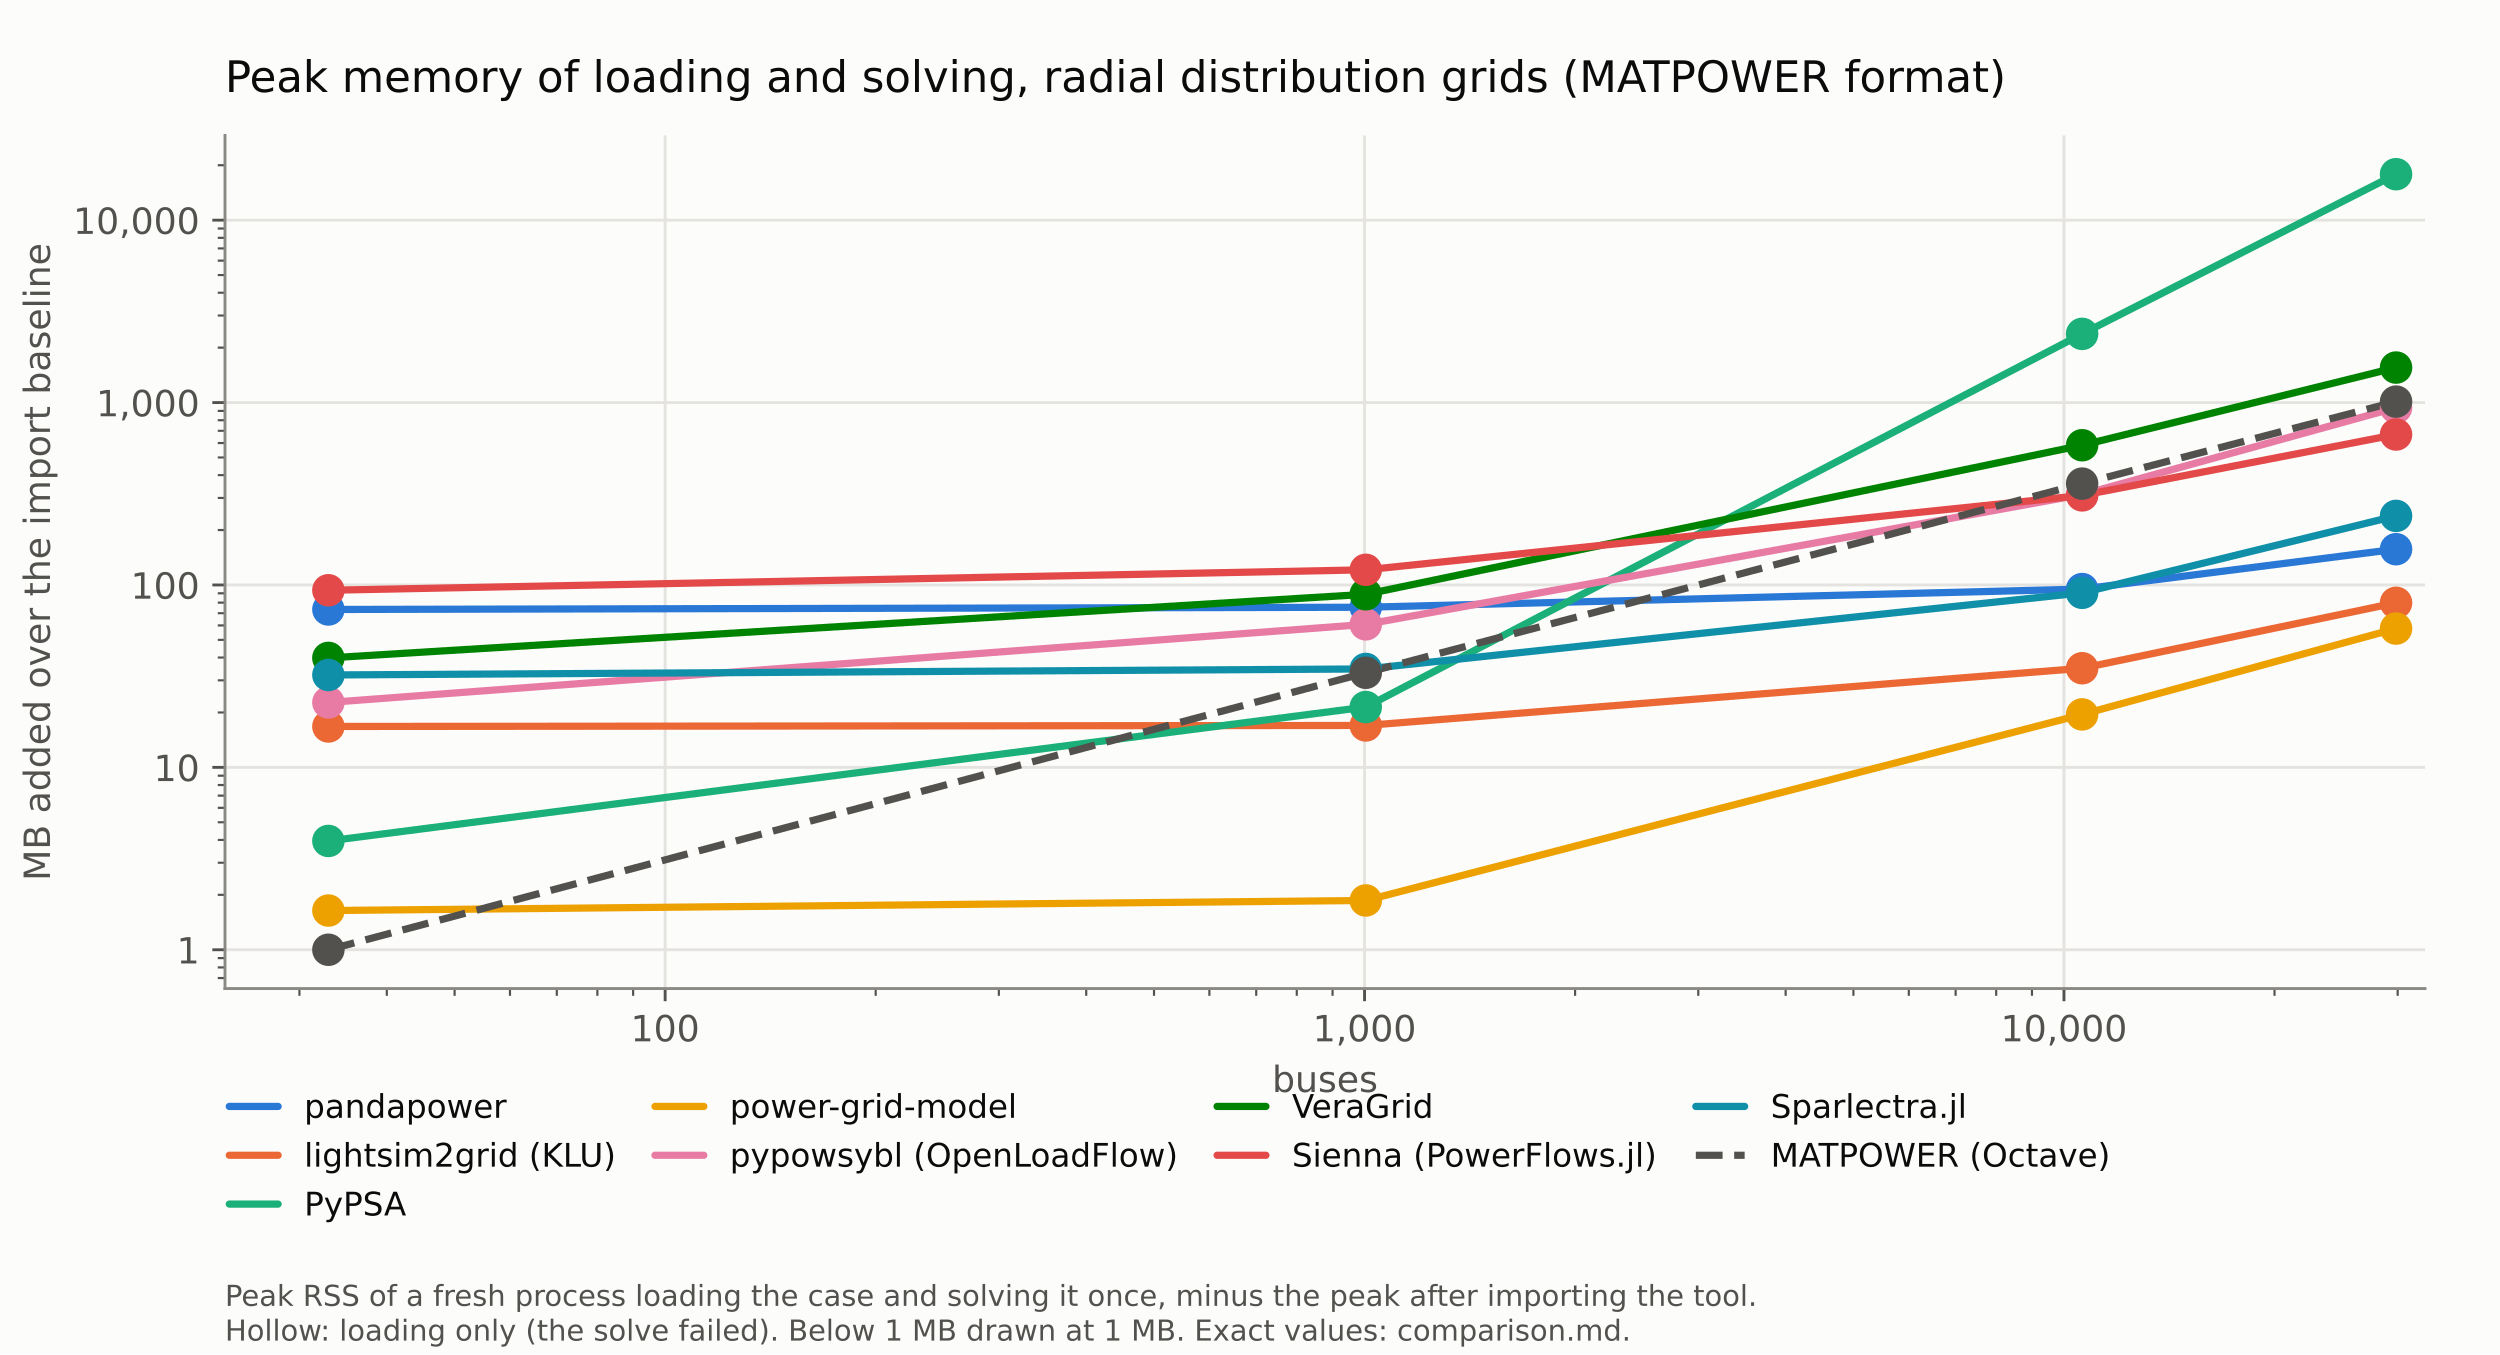
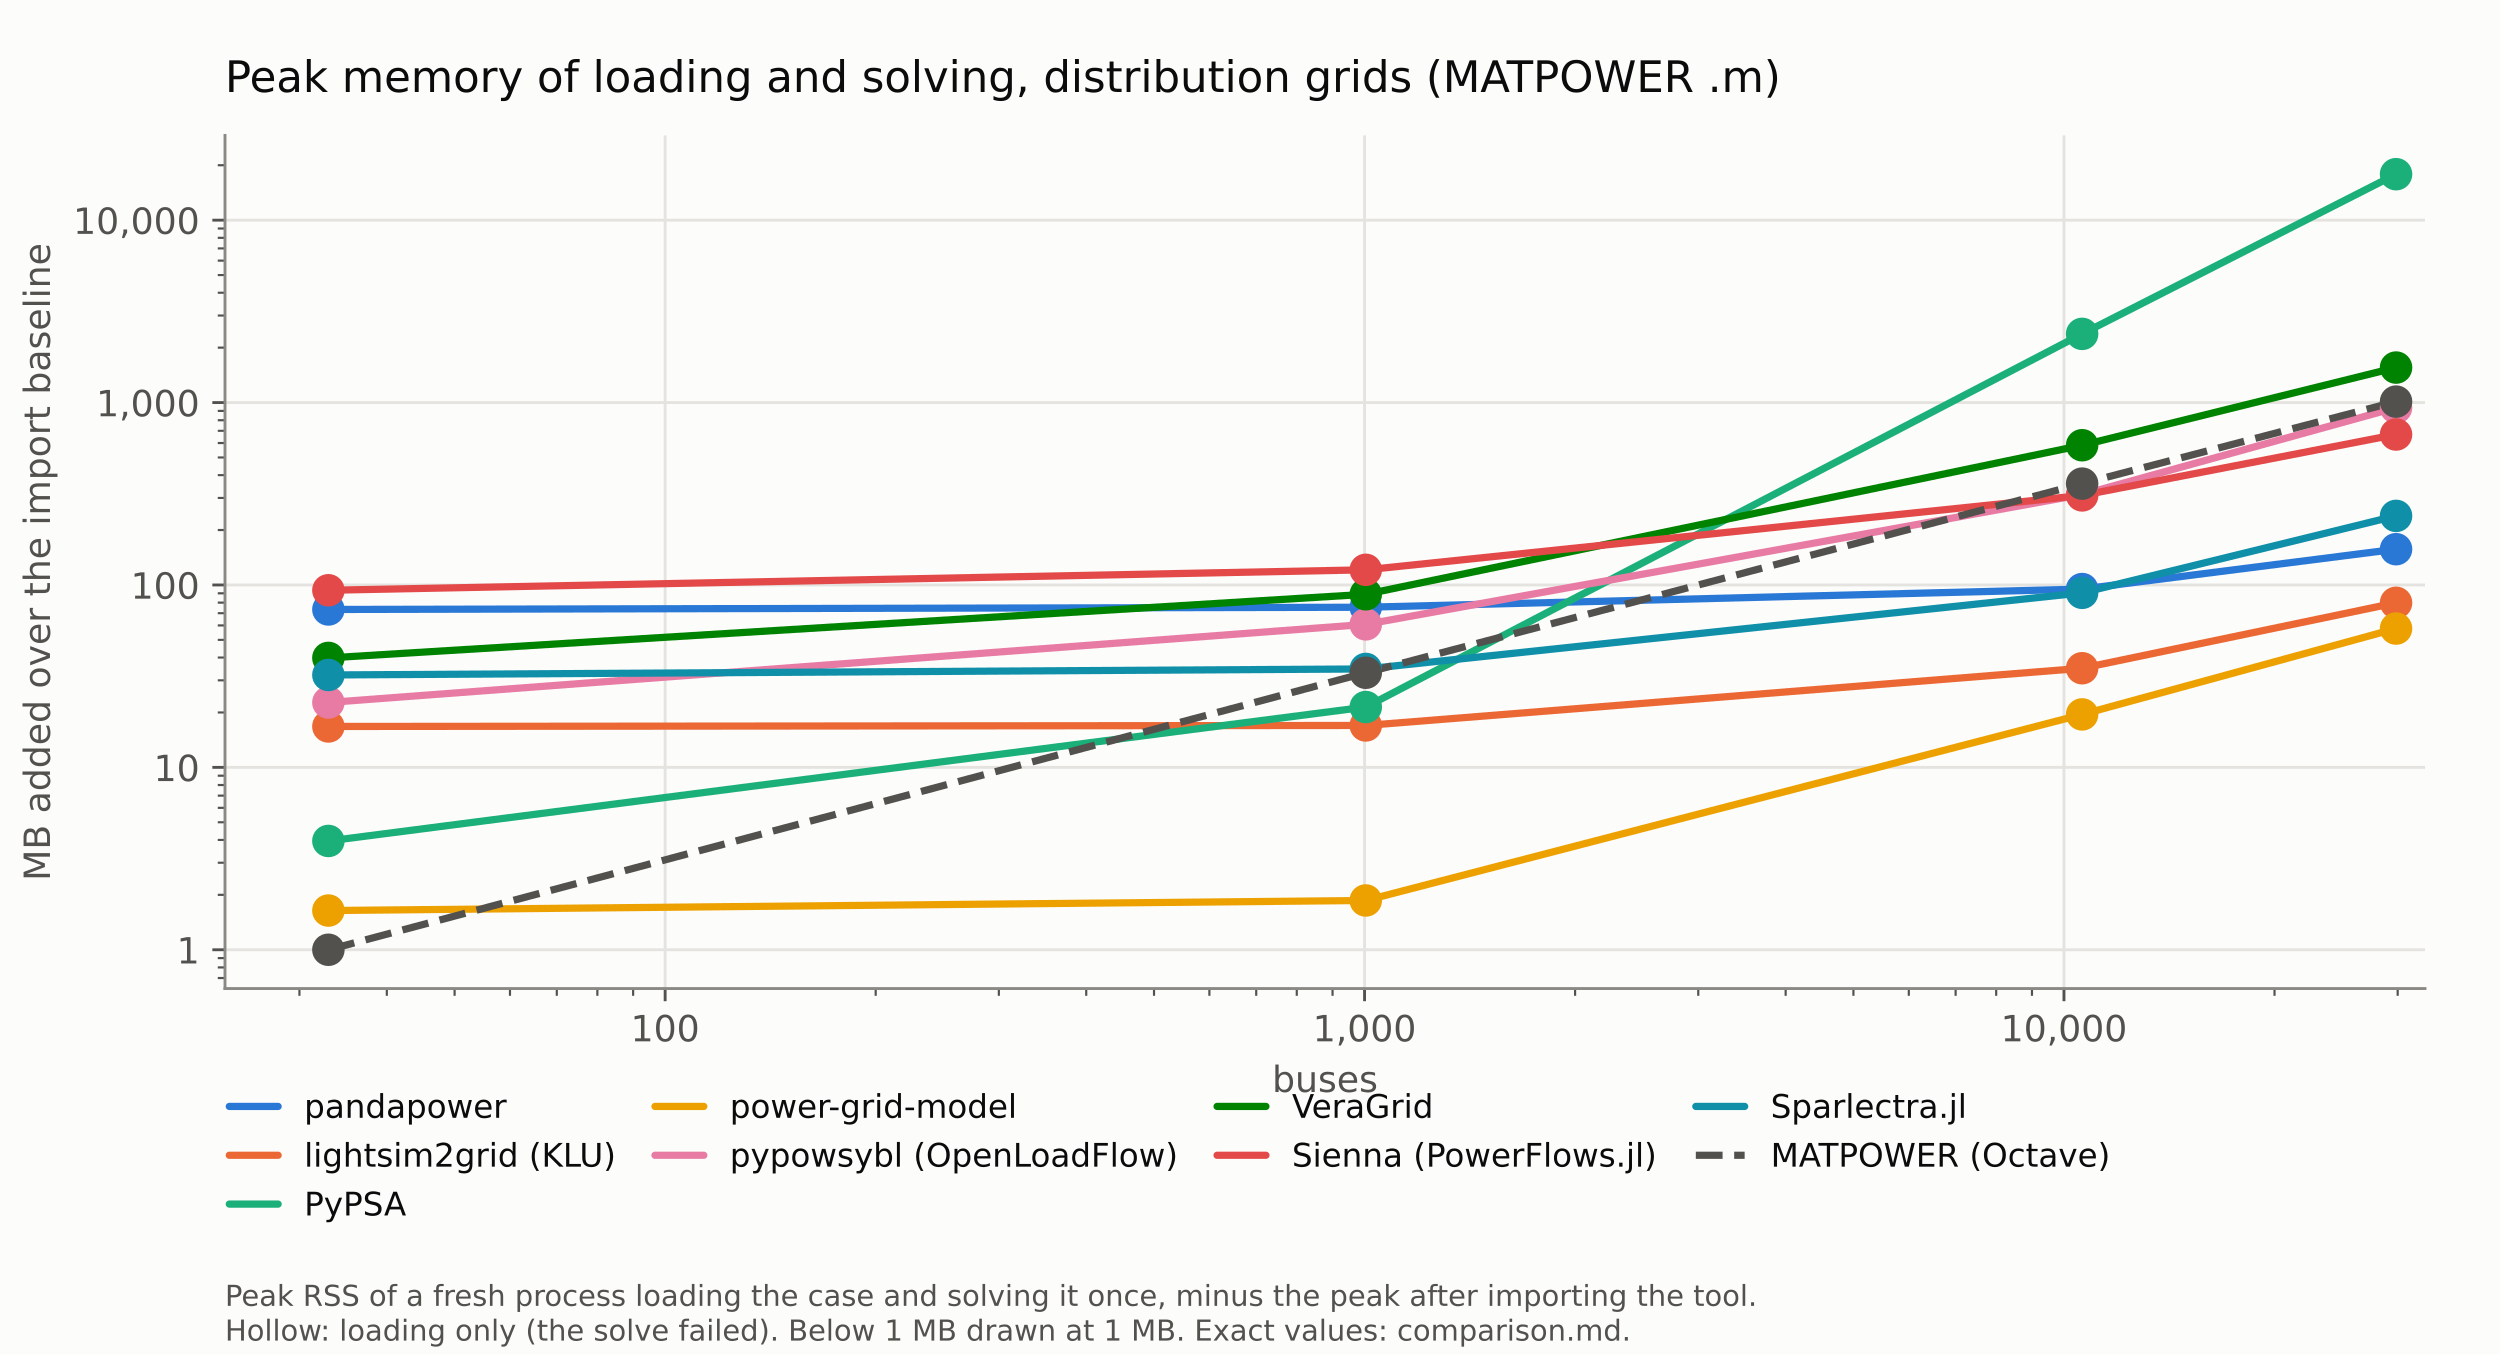
<svg xmlns="http://www.w3.org/2000/svg" xmlns:xlink="http://www.w3.org/1999/xlink" width="691.2pt" height="374.4pt" viewBox="0 0 691.2 374.4" version="1.1">
  <defs>
    <style type="text/css">*{stroke-linejoin: round; stroke-linecap: butt}</style>
  </defs>
  <g id="figure_1">
    <g id="patch_1">
      <path d="M 0 374.4  L 691.2 374.4  L 691.2 0  L 0 0  z " style="fill: #fcfcfb" />
    </g>
    <g id="axes_1">
      <g id="patch_2">
        <path d="M 62.208 273.312  L 670.464 273.312  L 670.464 37.44  L 62.208 37.44  z " style="fill: #fcfcfb" />
      </g>
      <g id="matplotlib.axis_1">
        <g id="xtick_1">
          <g id="line2d_1">
            <path d="M 183.898 273.312  L 183.898 37.44  " clip-path="url(#pc0a371b898)" style="fill: none; stroke: #e4e3df; stroke-width: 0.8; stroke-linecap: square" />
          </g>
          <g id="line2d_2">
            <defs>
              <path id="m20d59cd3c9" d="M 0 0  L 0 3.5  " style="stroke: #52514e; stroke-width: 0.8" />
            </defs>
            <g>
              <use xlink:href="#m20d59cd3c9" x="183.898" y="273.312" style="fill: #52514e; stroke: #52514e; stroke-width: 0.8" />
            </g>
          </g>
          <g id="text_1">
            <text style="font-size: 10px; font-family: 'DejaVu Sans', 'Bitstream Vera Sans', 'Computer Modern Sans Serif', 'Lucida Grande', 'Verdana', 'Geneva', 'Lucid', 'Arial', 'Helvetica', 'Avant Garde', sans-serif; text-anchor: middle; fill: #52514e" x="183.898" y="287.91" transform="rotate(-0 183.8982 287.9097)">100</text>
          </g>
        </g>
        <g id="xtick_2">
          <g id="line2d_3">
            <path d="M 377.272 273.312  L 377.272 37.44  " clip-path="url(#pc0a371b898)" style="fill: none; stroke: #e4e3df; stroke-width: 0.8; stroke-linecap: square" />
          </g>
          <g id="line2d_4">
            <g>
              <use xlink:href="#m20d59cd3c9" x="377.272" y="273.312" style="fill: #52514e; stroke: #52514e; stroke-width: 0.8" />
            </g>
          </g>
          <g id="text_2">
            <text style="font-size: 10px; font-family: 'DejaVu Sans', 'Bitstream Vera Sans', 'Computer Modern Sans Serif', 'Lucida Grande', 'Verdana', 'Geneva', 'Lucid', 'Arial', 'Helvetica', 'Avant Garde', sans-serif; text-anchor: middle; fill: #52514e" x="377.272" y="287.91" transform="rotate(-0 377.2721 287.9097)">1,000</text>
          </g>
        </g>
        <g id="xtick_3">
          <g id="line2d_5">
            <path d="M 570.646 273.312  L 570.646 37.44  " clip-path="url(#pc0a371b898)" style="fill: none; stroke: #e4e3df; stroke-width: 0.8; stroke-linecap: square" />
          </g>
          <g id="line2d_6">
            <g>
              <use xlink:href="#m20d59cd3c9" x="570.646" y="273.312" style="fill: #52514e; stroke: #52514e; stroke-width: 0.8" />
            </g>
          </g>
          <g id="text_3">
            <text style="font-size: 10px; font-family: 'DejaVu Sans', 'Bitstream Vera Sans', 'Computer Modern Sans Serif', 'Lucida Grande', 'Verdana', 'Geneva', 'Lucid', 'Arial', 'Helvetica', 'Avant Garde', sans-serif; text-anchor: middle; fill: #52514e" x="570.646" y="287.91" transform="rotate(-0 570.646 287.9097)">10,000</text>
          </g>
        </g>
        <g id="xtick_4">
          <g id="line2d_7">
            <defs>
              <path id="m6f22a44a9e" d="M 0 0  L 0 2  " style="stroke: #52514e; stroke-width: 0.6" />
            </defs>
            <g>
              <use xlink:href="#m6f22a44a9e" x="82.787" y="273.312" style="fill: #52514e; stroke: #52514e; stroke-width: 0.6" />
            </g>
          </g>
        </g>
        <g id="xtick_5">
          <g id="line2d_8">
            <g>
              <use xlink:href="#m6f22a44a9e" x="106.947" y="273.312" style="fill: #52514e; stroke: #52514e; stroke-width: 0.6" />
            </g>
          </g>
        </g>
        <g id="xtick_6">
          <g id="line2d_9">
            <g>
              <use xlink:href="#m6f22a44a9e" x="125.687" y="273.312" style="fill: #52514e; stroke: #52514e; stroke-width: 0.6" />
            </g>
          </g>
        </g>
        <g id="xtick_7">
          <g id="line2d_10">
            <g>
              <use xlink:href="#m6f22a44a9e" x="140.998" y="273.312" style="fill: #52514e; stroke: #52514e; stroke-width: 0.6" />
            </g>
          </g>
        </g>
        <g id="xtick_8">
          <g id="line2d_11">
            <g>
              <use xlink:href="#m6f22a44a9e" x="153.944" y="273.312" style="fill: #52514e; stroke: #52514e; stroke-width: 0.6" />
            </g>
          </g>
        </g>
        <g id="xtick_9">
          <g id="line2d_12">
            <g>
              <use xlink:href="#m6f22a44a9e" x="165.158" y="273.312" style="fill: #52514e; stroke: #52514e; stroke-width: 0.6" />
            </g>
          </g>
        </g>
        <g id="xtick_10">
          <g id="line2d_13">
            <g>
              <use xlink:href="#m6f22a44a9e" x="175.05" y="273.312" style="fill: #52514e; stroke: #52514e; stroke-width: 0.6" />
            </g>
          </g>
        </g>
        <g id="xtick_11">
          <g id="line2d_14">
            <g>
              <use xlink:href="#m6f22a44a9e" x="242.11" y="273.312" style="fill: #52514e; stroke: #52514e; stroke-width: 0.6" />
            </g>
          </g>
        </g>
        <g id="xtick_12">
          <g id="line2d_15">
            <g>
              <use xlink:href="#m6f22a44a9e" x="276.161" y="273.312" style="fill: #52514e; stroke: #52514e; stroke-width: 0.6" />
            </g>
          </g>
        </g>
        <g id="xtick_13">
          <g id="line2d_16">
            <g>
              <use xlink:href="#m6f22a44a9e" x="300.321" y="273.312" style="fill: #52514e; stroke: #52514e; stroke-width: 0.6" />
            </g>
          </g>
        </g>
        <g id="xtick_14">
          <g id="line2d_17">
            <g>
              <use xlink:href="#m6f22a44a9e" x="319.061" y="273.312" style="fill: #52514e; stroke: #52514e; stroke-width: 0.6" />
            </g>
          </g>
        </g>
        <g id="xtick_15">
          <g id="line2d_18">
            <g>
              <use xlink:href="#m6f22a44a9e" x="334.372" y="273.312" style="fill: #52514e; stroke: #52514e; stroke-width: 0.6" />
            </g>
          </g>
        </g>
        <g id="xtick_16">
          <g id="line2d_19">
            <g>
              <use xlink:href="#m6f22a44a9e" x="347.318" y="273.312" style="fill: #52514e; stroke: #52514e; stroke-width: 0.6" />
            </g>
          </g>
        </g>
        <g id="xtick_17">
          <g id="line2d_20">
            <g>
              <use xlink:href="#m6f22a44a9e" x="358.532" y="273.312" style="fill: #52514e; stroke: #52514e; stroke-width: 0.6" />
            </g>
          </g>
        </g>
        <g id="xtick_18">
          <g id="line2d_21">
            <g>
              <use xlink:href="#m6f22a44a9e" x="368.424" y="273.312" style="fill: #52514e; stroke: #52514e; stroke-width: 0.6" />
            </g>
          </g>
        </g>
        <g id="xtick_19">
          <g id="line2d_22">
            <g>
              <use xlink:href="#m6f22a44a9e" x="435.483" y="273.312" style="fill: #52514e; stroke: #52514e; stroke-width: 0.6" />
            </g>
          </g>
        </g>
        <g id="xtick_20">
          <g id="line2d_23">
            <g>
              <use xlink:href="#m6f22a44a9e" x="469.535" y="273.312" style="fill: #52514e; stroke: #52514e; stroke-width: 0.6" />
            </g>
          </g>
        </g>
        <g id="xtick_21">
          <g id="line2d_24">
            <g>
              <use xlink:href="#m6f22a44a9e" x="493.695" y="273.312" style="fill: #52514e; stroke: #52514e; stroke-width: 0.6" />
            </g>
          </g>
        </g>
        <g id="xtick_22">
          <g id="line2d_25">
            <g>
              <use xlink:href="#m6f22a44a9e" x="512.435" y="273.312" style="fill: #52514e; stroke: #52514e; stroke-width: 0.6" />
            </g>
          </g>
        </g>
        <g id="xtick_23">
          <g id="line2d_26">
            <g>
              <use xlink:href="#m6f22a44a9e" x="527.746" y="273.312" style="fill: #52514e; stroke: #52514e; stroke-width: 0.6" />
            </g>
          </g>
        </g>
        <g id="xtick_24">
          <g id="line2d_27">
            <g>
              <use xlink:href="#m6f22a44a9e" x="540.692" y="273.312" style="fill: #52514e; stroke: #52514e; stroke-width: 0.6" />
            </g>
          </g>
        </g>
        <g id="xtick_25">
          <g id="line2d_28">
            <g>
              <use xlink:href="#m6f22a44a9e" x="551.906" y="273.312" style="fill: #52514e; stroke: #52514e; stroke-width: 0.6" />
            </g>
          </g>
        </g>
        <g id="xtick_26">
          <g id="line2d_29">
            <g>
              <use xlink:href="#m6f22a44a9e" x="561.798" y="273.312" style="fill: #52514e; stroke: #52514e; stroke-width: 0.6" />
            </g>
          </g>
        </g>
        <g id="xtick_27">
          <g id="line2d_30">
            <g>
              <use xlink:href="#m6f22a44a9e" x="628.857" y="273.312" style="fill: #52514e; stroke: #52514e; stroke-width: 0.6" />
            </g>
          </g>
        </g>
        <g id="xtick_28">
          <g id="line2d_31">
            <g>
              <use xlink:href="#m6f22a44a9e" x="662.909" y="273.312" style="fill: #52514e; stroke: #52514e; stroke-width: 0.6" />
            </g>
          </g>
        </g>
        <g id="text_4">
          <text style="font-size: 10px; font-family: 'DejaVu Sans', 'Bitstream Vera Sans', 'Computer Modern Sans Serif', 'Lucida Grande', 'Verdana', 'Geneva', 'Lucid', 'Arial', 'Helvetica', 'Avant Garde', sans-serif; text-anchor: middle; fill: #52514e" x="366.336" y="301.91" transform="rotate(-0 366.336 301.9104)">buses</text>
        </g>
      </g>
      <g id="matplotlib.axis_2">
        <g id="ytick_1">
          <g id="line2d_32">
            <path d="M 62.208 262.591  L 670.464 262.591  " clip-path="url(#pc0a371b898)" style="fill: none; stroke: #e4e3df; stroke-width: 0.8; stroke-linecap: square" />
          </g>
          <g id="line2d_33">
            <defs>
              <path id="mfc723c383e" d="M 0 0  L -3.5 0  " style="stroke: #52514e; stroke-width: 0.8" />
            </defs>
            <g>
              <use xlink:href="#mfc723c383e" x="62.208" y="262.591" style="fill: #52514e; stroke: #52514e; stroke-width: 0.8" />
            </g>
          </g>
          <g id="text_5">
            <text style="font-size: 10px; font-family: 'DejaVu Sans', 'Bitstream Vera Sans', 'Computer Modern Sans Serif', 'Lucida Grande', 'Verdana', 'Geneva', 'Lucid', 'Arial', 'Helvetica', 'Avant Garde', sans-serif; text-anchor: end; fill: #52514e" x="55.208" y="266.389" transform="rotate(-0 55.208 266.3894)">1</text>
          </g>
        </g>
        <g id="ytick_2">
          <g id="line2d_34">
            <path d="M 62.208 212.16  L 670.464 212.16  " clip-path="url(#pc0a371b898)" style="fill: none; stroke: #e4e3df; stroke-width: 0.8; stroke-linecap: square" />
          </g>
          <g id="line2d_35">
            <g>
              <use xlink:href="#mfc723c383e" x="62.208" y="212.16" style="fill: #52514e; stroke: #52514e; stroke-width: 0.8" />
            </g>
          </g>
          <g id="text_6">
            <text style="font-size: 10px; font-family: 'DejaVu Sans', 'Bitstream Vera Sans', 'Computer Modern Sans Serif', 'Lucida Grande', 'Verdana', 'Geneva', 'Lucid', 'Arial', 'Helvetica', 'Avant Garde', sans-serif; text-anchor: end; fill: #52514e" x="55.208" y="215.959" transform="rotate(-0 55.208 215.9588)">10</text>
          </g>
        </g>
        <g id="ytick_3">
          <g id="line2d_36">
            <path d="M 62.208 161.729  L 670.464 161.729  " clip-path="url(#pc0a371b898)" style="fill: none; stroke: #e4e3df; stroke-width: 0.8; stroke-linecap: square" />
          </g>
          <g id="line2d_37">
            <g>
              <use xlink:href="#mfc723c383e" x="62.208" y="161.729" style="fill: #52514e; stroke: #52514e; stroke-width: 0.8" />
            </g>
          </g>
          <g id="text_7">
            <text style="font-size: 10px; font-family: 'DejaVu Sans', 'Bitstream Vera Sans', 'Computer Modern Sans Serif', 'Lucida Grande', 'Verdana', 'Geneva', 'Lucid', 'Arial', 'Helvetica', 'Avant Garde', sans-serif; text-anchor: end; fill: #52514e" x="55.208" y="165.528" transform="rotate(-0 55.208 165.5282)">100</text>
          </g>
        </g>
        <g id="ytick_4">
          <g id="line2d_38">
            <path d="M 62.208 111.299  L 670.464 111.299  " clip-path="url(#pc0a371b898)" style="fill: none; stroke: #e4e3df; stroke-width: 0.8; stroke-linecap: square" />
          </g>
          <g id="line2d_39">
            <g>
              <use xlink:href="#mfc723c383e" x="62.208" y="111.299" style="fill: #52514e; stroke: #52514e; stroke-width: 0.8" />
            </g>
          </g>
          <g id="text_8">
            <text style="font-size: 10px; font-family: 'DejaVu Sans', 'Bitstream Vera Sans', 'Computer Modern Sans Serif', 'Lucida Grande', 'Verdana', 'Geneva', 'Lucid', 'Arial', 'Helvetica', 'Avant Garde', sans-serif; text-anchor: end; fill: #52514e" x="55.208" y="115.098" transform="rotate(-0 55.208 115.0977)">1,000</text>
          </g>
        </g>
        <g id="ytick_5">
          <g id="line2d_40">
            <path d="M 62.208 60.868  L 670.464 60.868  " clip-path="url(#pc0a371b898)" style="fill: none; stroke: #e4e3df; stroke-width: 0.8; stroke-linecap: square" />
          </g>
          <g id="line2d_41">
            <g>
              <use xlink:href="#mfc723c383e" x="62.208" y="60.868" style="fill: #52514e; stroke: #52514e; stroke-width: 0.8" />
            </g>
          </g>
          <g id="text_9">
            <text style="font-size: 10px; font-family: 'DejaVu Sans', 'Bitstream Vera Sans', 'Computer Modern Sans Serif', 'Lucida Grande', 'Verdana', 'Geneva', 'Lucid', 'Arial', 'Helvetica', 'Avant Garde', sans-serif; text-anchor: end; fill: #52514e" x="55.208" y="64.667" transform="rotate(-0 55.208 64.66712)">10,000</text>
          </g>
        </g>
        <g id="ytick_6">
          <g id="line2d_42">
            <defs>
              <path id="m65e5005413" d="M 0 0  L -2 0  " style="stroke: #52514e; stroke-width: 0.6" />
            </defs>
            <g>
              <use xlink:href="#m65e5005413" x="62.208" y="270.402" style="fill: #52514e; stroke: #52514e; stroke-width: 0.6" />
            </g>
          </g>
        </g>
        <g id="ytick_7">
          <g id="line2d_43">
            <g>
              <use xlink:href="#m65e5005413" x="62.208" y="267.478" style="fill: #52514e; stroke: #52514e; stroke-width: 0.6" />
            </g>
          </g>
        </g>
        <g id="ytick_8">
          <g id="line2d_44">
            <g>
              <use xlink:href="#m65e5005413" x="62.208" y="264.898" style="fill: #52514e; stroke: #52514e; stroke-width: 0.6" />
            </g>
          </g>
        </g>
        <g id="ytick_9">
          <g id="line2d_45">
            <g>
              <use xlink:href="#m65e5005413" x="62.208" y="247.409" style="fill: #52514e; stroke: #52514e; stroke-width: 0.6" />
            </g>
          </g>
        </g>
        <g id="ytick_10">
          <g id="line2d_46">
            <g>
              <use xlink:href="#m65e5005413" x="62.208" y="238.529" style="fill: #52514e; stroke: #52514e; stroke-width: 0.6" />
            </g>
          </g>
        </g>
        <g id="ytick_11">
          <g id="line2d_47">
            <g>
              <use xlink:href="#m65e5005413" x="62.208" y="232.228" style="fill: #52514e; stroke: #52514e; stroke-width: 0.6" />
            </g>
          </g>
        </g>
        <g id="ytick_12">
          <g id="line2d_48">
            <g>
              <use xlink:href="#m65e5005413" x="62.208" y="227.341" style="fill: #52514e; stroke: #52514e; stroke-width: 0.6" />
            </g>
          </g>
        </g>
        <g id="ytick_13">
          <g id="line2d_49">
            <g>
              <use xlink:href="#m65e5005413" x="62.208" y="223.348" style="fill: #52514e; stroke: #52514e; stroke-width: 0.6" />
            </g>
          </g>
        </g>
        <g id="ytick_14">
          <g id="line2d_50">
            <g>
              <use xlink:href="#m65e5005413" x="62.208" y="219.972" style="fill: #52514e; stroke: #52514e; stroke-width: 0.6" />
            </g>
          </g>
        </g>
        <g id="ytick_15">
          <g id="line2d_51">
            <g>
              <use xlink:href="#m65e5005413" x="62.208" y="217.047" style="fill: #52514e; stroke: #52514e; stroke-width: 0.6" />
            </g>
          </g>
        </g>
        <g id="ytick_16">
          <g id="line2d_52">
            <g>
              <use xlink:href="#m65e5005413" x="62.208" y="214.468" style="fill: #52514e; stroke: #52514e; stroke-width: 0.6" />
            </g>
          </g>
        </g>
        <g id="ytick_17">
          <g id="line2d_53">
            <g>
              <use xlink:href="#m65e5005413" x="62.208" y="196.979" style="fill: #52514e; stroke: #52514e; stroke-width: 0.6" />
            </g>
          </g>
        </g>
        <g id="ytick_18">
          <g id="line2d_54">
            <g>
              <use xlink:href="#m65e5005413" x="62.208" y="188.098" style="fill: #52514e; stroke: #52514e; stroke-width: 0.6" />
            </g>
          </g>
        </g>
        <g id="ytick_19">
          <g id="line2d_55">
            <g>
              <use xlink:href="#m65e5005413" x="62.208" y="181.798" style="fill: #52514e; stroke: #52514e; stroke-width: 0.6" />
            </g>
          </g>
        </g>
        <g id="ytick_20">
          <g id="line2d_56">
            <g>
              <use xlink:href="#m65e5005413" x="62.208" y="176.911" style="fill: #52514e; stroke: #52514e; stroke-width: 0.6" />
            </g>
          </g>
        </g>
        <g id="ytick_21">
          <g id="line2d_57">
            <g>
              <use xlink:href="#m65e5005413" x="62.208" y="172.917" style="fill: #52514e; stroke: #52514e; stroke-width: 0.6" />
            </g>
          </g>
        </g>
        <g id="ytick_22">
          <g id="line2d_58">
            <g>
              <use xlink:href="#m65e5005413" x="62.208" y="169.541" style="fill: #52514e; stroke: #52514e; stroke-width: 0.6" />
            </g>
          </g>
        </g>
        <g id="ytick_23">
          <g id="line2d_59">
            <g>
              <use xlink:href="#m65e5005413" x="62.208" y="166.617" style="fill: #52514e; stroke: #52514e; stroke-width: 0.6" />
            </g>
          </g>
        </g>
        <g id="ytick_24">
          <g id="line2d_60">
            <g>
              <use xlink:href="#m65e5005413" x="62.208" y="164.037" style="fill: #52514e; stroke: #52514e; stroke-width: 0.6" />
            </g>
          </g>
        </g>
        <g id="ytick_25">
          <g id="line2d_61">
            <g>
              <use xlink:href="#m65e5005413" x="62.208" y="146.548" style="fill: #52514e; stroke: #52514e; stroke-width: 0.6" />
            </g>
          </g>
        </g>
        <g id="ytick_26">
          <g id="line2d_62">
            <g>
              <use xlink:href="#m65e5005413" x="62.208" y="137.668" style="fill: #52514e; stroke: #52514e; stroke-width: 0.6" />
            </g>
          </g>
        </g>
        <g id="ytick_27">
          <g id="line2d_63">
            <g>
              <use xlink:href="#m65e5005413" x="62.208" y="131.367" style="fill: #52514e; stroke: #52514e; stroke-width: 0.6" />
            </g>
          </g>
        </g>
        <g id="ytick_28">
          <g id="line2d_64">
            <g>
              <use xlink:href="#m65e5005413" x="62.208" y="126.48" style="fill: #52514e; stroke: #52514e; stroke-width: 0.6" />
            </g>
          </g>
        </g>
        <g id="ytick_29">
          <g id="line2d_65">
            <g>
              <use xlink:href="#m65e5005413" x="62.208" y="122.487" style="fill: #52514e; stroke: #52514e; stroke-width: 0.6" />
            </g>
          </g>
        </g>
        <g id="ytick_30">
          <g id="line2d_66">
            <g>
              <use xlink:href="#m65e5005413" x="62.208" y="119.111" style="fill: #52514e; stroke: #52514e; stroke-width: 0.6" />
            </g>
          </g>
        </g>
        <g id="ytick_31">
          <g id="line2d_67">
            <g>
              <use xlink:href="#m65e5005413" x="62.208" y="116.186" style="fill: #52514e; stroke: #52514e; stroke-width: 0.6" />
            </g>
          </g>
        </g>
        <g id="ytick_32">
          <g id="line2d_68">
            <g>
              <use xlink:href="#m65e5005413" x="62.208" y="113.606" style="fill: #52514e; stroke: #52514e; stroke-width: 0.6" />
            </g>
          </g>
        </g>
        <g id="ytick_33">
          <g id="line2d_69">
            <g>
              <use xlink:href="#m65e5005413" x="62.208" y="96.118" style="fill: #52514e; stroke: #52514e; stroke-width: 0.6" />
            </g>
          </g>
        </g>
        <g id="ytick_34">
          <g id="line2d_70">
            <g>
              <use xlink:href="#m65e5005413" x="62.208" y="87.237" style="fill: #52514e; stroke: #52514e; stroke-width: 0.6" />
            </g>
          </g>
        </g>
        <g id="ytick_35">
          <g id="line2d_71">
            <g>
              <use xlink:href="#m65e5005413" x="62.208" y="80.937" style="fill: #52514e; stroke: #52514e; stroke-width: 0.6" />
            </g>
          </g>
        </g>
        <g id="ytick_36">
          <g id="line2d_72">
            <g>
              <use xlink:href="#m65e5005413" x="62.208" y="76.049" style="fill: #52514e; stroke: #52514e; stroke-width: 0.6" />
            </g>
          </g>
        </g>
        <g id="ytick_37">
          <g id="line2d_73">
            <g>
              <use xlink:href="#m65e5005413" x="62.208" y="72.056" style="fill: #52514e; stroke: #52514e; stroke-width: 0.6" />
            </g>
          </g>
        </g>
        <g id="ytick_38">
          <g id="line2d_74">
            <g>
              <use xlink:href="#m65e5005413" x="62.208" y="68.68" style="fill: #52514e; stroke: #52514e; stroke-width: 0.6" />
            </g>
          </g>
        </g>
        <g id="ytick_39">
          <g id="line2d_75">
            <g>
              <use xlink:href="#m65e5005413" x="62.208" y="65.756" style="fill: #52514e; stroke: #52514e; stroke-width: 0.6" />
            </g>
          </g>
        </g>
        <g id="ytick_40">
          <g id="line2d_76">
            <g>
              <use xlink:href="#m65e5005413" x="62.208" y="63.176" style="fill: #52514e; stroke: #52514e; stroke-width: 0.6" />
            </g>
          </g>
        </g>
        <g id="ytick_41">
          <g id="line2d_77">
            <g>
              <use xlink:href="#m65e5005413" x="62.208" y="45.687" style="fill: #52514e; stroke: #52514e; stroke-width: 0.6" />
            </g>
          </g>
        </g>
        <g id="text_10">
          <text style="font-size: 10px; font-family: 'DejaVu Sans', 'Bitstream Vera Sans', 'Computer Modern Sans Serif', 'Lucida Grande', 'Verdana', 'Geneva', 'Lucid', 'Arial', 'Helvetica', 'Avant Garde', sans-serif; text-anchor: middle; fill: #52514e" x="13.815" y="155.376" transform="rotate(-90 13.81503 155.376)">MB added over the import baseline</text>
        </g>
      </g>
      <g id="line2d_78">
        <path d="M 90.791 168.508  L 377.607 167.891  L 575.666 162.862  L 662.46 151.841  " clip-path="url(#pc0a371b898)" style="fill: none; stroke: #2a78d6; stroke-width: 2; stroke-linecap: round" />
      </g>
      <g id="line2d_79">
        <path d="M 90.791 200.853  L 377.607 200.574  L 575.666 184.754  L 662.46 166.664  " clip-path="url(#pc0a371b898)" style="fill: none; stroke: #eb6834; stroke-width: 2; stroke-linecap: round" />
      </g>
      <g id="line2d_80">
        <path d="M 90.791 232.508  L 377.607 195.483  L 575.666 92.309  L 662.46 48.161  " clip-path="url(#pc0a371b898)" style="fill: none; stroke: #1baf7a; stroke-width: 2; stroke-linecap: round" />
      </g>
      <g id="line2d_81">
        <path d="M 90.791 251.748  L 377.607 248.96  L 575.666 197.52  L 662.46 173.783  " clip-path="url(#pc0a371b898)" style="fill: none; stroke: #eda100; stroke-width: 2; stroke-linecap: round" />
      </g>
      <g id="line2d_82">
        <path d="M 90.791 194.221  L 377.607 172.62  L 575.666 136.721  L 662.46 112.712  " clip-path="url(#pc0a371b898)" style="fill: none; stroke: #e87ba4; stroke-width: 2; stroke-linecap: round" />
      </g>
      <g id="line2d_83">
        <path d="M 90.791 181.901  L 377.607 164.305  L 575.666 123.098  L 662.46 101.625  " clip-path="url(#pc0a371b898)" style="fill: none; stroke: #008300; stroke-width: 2; stroke-linecap: round" />
      </g>
      <g id="line2d_84">
        <path d="M 90.791 163.199  L 377.607 157.543  L 575.666 136.967  L 662.46 120.132  " clip-path="url(#pc0a371b898)" style="fill: none; stroke: #e34948; stroke-width: 2; stroke-linecap: round" />
      </g>
      <g id="line2d_85">
        <path d="M 90.791 186.616  L 377.607 184.951  L 575.666 163.904  L 662.46 142.636  " clip-path="url(#pc0a371b898)" style="fill: none; stroke: #0f8fa8; stroke-width: 2; stroke-linecap: round" />
      </g>
      <g id="line2d_86">
        <path d="M 90.791 262.591  L 377.607 186.006  L 575.666 133.713  L 662.46 111.036  " clip-path="url(#pc0a371b898)" style="fill: none; stroke-dasharray: 7.4,3.2; stroke-dashoffset: 0; stroke: #52514e; stroke-width: 2" />
      </g>
      <g id="patch_3">
        <path d="M 62.208 273.312  L 62.208 37.44  " style="fill: none; stroke: #8a8984; stroke-width: 0.8; stroke-linejoin: miter; stroke-linecap: square" />
      </g>
      <g id="patch_4">
        <path d="M 62.208 273.312  L 670.464 273.312  " style="fill: none; stroke: #8a8984; stroke-width: 0.8; stroke-linejoin: miter; stroke-linecap: square" />
      </g>
      <g id="line2d_87">
        <defs>
          <path id="mda2b04d49a" d="M 0 3.5  C 0.928 3.5 1.819 3.131 2.475 2.475  C 3.131 1.819 3.5 0.928 3.5 0  C 3.5 -0.928 3.131 -1.819 2.475 -2.475  C 1.819 -3.131 0.928 -3.5 0 -3.5  C -0.928 -3.5 -1.819 -3.131 -2.475 -2.475  C -3.131 -1.819 -3.5 -0.928 -3.5 0  C -3.5 0.928 -3.131 1.819 -2.475 2.475  C -1.819 3.131 -0.928 3.5 0 3.5  z " style="stroke: #2a78d6; stroke-width: 2" />
        </defs>
        <g clip-path="url(#pc0a371b898)">
          <use xlink:href="#mda2b04d49a" x="90.791" y="168.508" style="fill: #2a78d6; stroke: #2a78d6; stroke-width: 2" />
        </g>
      </g>
      <g id="line2d_88">
        <g clip-path="url(#pc0a371b898)">
          <use xlink:href="#mda2b04d49a" x="377.607" y="167.891" style="fill: #2a78d6; stroke: #2a78d6; stroke-width: 2" />
        </g>
      </g>
      <g id="line2d_89">
        <g clip-path="url(#pc0a371b898)">
          <use xlink:href="#mda2b04d49a" x="575.666" y="162.862" style="fill: #2a78d6; stroke: #2a78d6; stroke-width: 2" />
        </g>
      </g>
      <g id="line2d_90">
        <g clip-path="url(#pc0a371b898)">
          <use xlink:href="#mda2b04d49a" x="662.46" y="151.841" style="fill: #2a78d6; stroke: #2a78d6; stroke-width: 2" />
        </g>
      </g>
      <g id="line2d_91">
        <defs>
          <path id="ma2a4504691" d="M 0 3.5  C 0.928 3.5 1.819 3.131 2.475 2.475  C 3.131 1.819 3.5 0.928 3.5 0  C 3.5 -0.928 3.131 -1.819 2.475 -2.475  C 1.819 -3.131 0.928 -3.5 0 -3.5  C -0.928 -3.5 -1.819 -3.131 -2.475 -2.475  C -3.131 -1.819 -3.5 -0.928 -3.5 0  C -3.5 0.928 -3.131 1.819 -2.475 2.475  C -1.819 3.131 -0.928 3.5 0 3.5  z " style="stroke: #eb6834; stroke-width: 2" />
        </defs>
        <g clip-path="url(#pc0a371b898)">
          <use xlink:href="#ma2a4504691" x="90.791" y="200.853" style="fill: #eb6834; stroke: #eb6834; stroke-width: 2" />
        </g>
      </g>
      <g id="line2d_92">
        <g clip-path="url(#pc0a371b898)">
          <use xlink:href="#ma2a4504691" x="377.607" y="200.574" style="fill: #eb6834; stroke: #eb6834; stroke-width: 2" />
        </g>
      </g>
      <g id="line2d_93">
        <g clip-path="url(#pc0a371b898)">
          <use xlink:href="#ma2a4504691" x="575.666" y="184.754" style="fill: #eb6834; stroke: #eb6834; stroke-width: 2" />
        </g>
      </g>
      <g id="line2d_94">
        <g clip-path="url(#pc0a371b898)">
          <use xlink:href="#ma2a4504691" x="662.46" y="166.664" style="fill: #eb6834; stroke: #eb6834; stroke-width: 2" />
        </g>
      </g>
      <g id="line2d_95">
        <defs>
          <path id="me11fbd6cf9" d="M 0 3.5  C 0.928 3.5 1.819 3.131 2.475 2.475  C 3.131 1.819 3.5 0.928 3.5 0  C 3.5 -0.928 3.131 -1.819 2.475 -2.475  C 1.819 -3.131 0.928 -3.5 0 -3.5  C -0.928 -3.5 -1.819 -3.131 -2.475 -2.475  C -3.131 -1.819 -3.5 -0.928 -3.5 0  C -3.5 0.928 -3.131 1.819 -2.475 2.475  C -1.819 3.131 -0.928 3.5 0 3.5  z " style="stroke: #1baf7a; stroke-width: 2" />
        </defs>
        <g clip-path="url(#pc0a371b898)">
          <use xlink:href="#me11fbd6cf9" x="90.791" y="232.508" style="fill: #1baf7a; stroke: #1baf7a; stroke-width: 2" />
        </g>
      </g>
      <g id="line2d_96">
        <g clip-path="url(#pc0a371b898)">
          <use xlink:href="#me11fbd6cf9" x="377.607" y="195.483" style="fill: #1baf7a; stroke: #1baf7a; stroke-width: 2" />
        </g>
      </g>
      <g id="line2d_97">
        <g clip-path="url(#pc0a371b898)">
          <use xlink:href="#me11fbd6cf9" x="575.666" y="92.309" style="fill: #1baf7a; stroke: #1baf7a; stroke-width: 2" />
        </g>
      </g>
      <g id="line2d_98">
        <g clip-path="url(#pc0a371b898)">
          <use xlink:href="#me11fbd6cf9" x="662.46" y="48.161" style="fill: #1baf7a; stroke: #1baf7a; stroke-width: 2" />
        </g>
      </g>
      <g id="line2d_99">
        <defs>
          <path id="m27cba2253d" d="M 0 3.5  C 0.928 3.5 1.819 3.131 2.475 2.475  C 3.131 1.819 3.5 0.928 3.5 0  C 3.5 -0.928 3.131 -1.819 2.475 -2.475  C 1.819 -3.131 0.928 -3.5 0 -3.5  C -0.928 -3.5 -1.819 -3.131 -2.475 -2.475  C -3.131 -1.819 -3.5 -0.928 -3.5 0  C -3.5 0.928 -3.131 1.819 -2.475 2.475  C -1.819 3.131 -0.928 3.5 0 3.5  z " style="stroke: #eda100; stroke-width: 2" />
        </defs>
        <g clip-path="url(#pc0a371b898)">
          <use xlink:href="#m27cba2253d" x="90.791" y="251.748" style="fill: #eda100; stroke: #eda100; stroke-width: 2" />
        </g>
      </g>
      <g id="line2d_100">
        <g clip-path="url(#pc0a371b898)">
          <use xlink:href="#m27cba2253d" x="377.607" y="248.96" style="fill: #eda100; stroke: #eda100; stroke-width: 2" />
        </g>
      </g>
      <g id="line2d_101">
        <g clip-path="url(#pc0a371b898)">
          <use xlink:href="#m27cba2253d" x="575.666" y="197.52" style="fill: #eda100; stroke: #eda100; stroke-width: 2" />
        </g>
      </g>
      <g id="line2d_102">
        <g clip-path="url(#pc0a371b898)">
          <use xlink:href="#m27cba2253d" x="662.46" y="173.783" style="fill: #eda100; stroke: #eda100; stroke-width: 2" />
        </g>
      </g>
      <g id="line2d_103">
        <defs>
          <path id="mb1a70c6c89" d="M 0 3.5  C 0.928 3.5 1.819 3.131 2.475 2.475  C 3.131 1.819 3.5 0.928 3.5 0  C 3.5 -0.928 3.131 -1.819 2.475 -2.475  C 1.819 -3.131 0.928 -3.5 0 -3.5  C -0.928 -3.5 -1.819 -3.131 -2.475 -2.475  C -3.131 -1.819 -3.5 -0.928 -3.5 0  C -3.5 0.928 -3.131 1.819 -2.475 2.475  C -1.819 3.131 -0.928 3.5 0 3.5  z " style="stroke: #e87ba4; stroke-width: 2" />
        </defs>
        <g clip-path="url(#pc0a371b898)">
          <use xlink:href="#mb1a70c6c89" x="90.791" y="194.221" style="fill: #e87ba4; stroke: #e87ba4; stroke-width: 2" />
        </g>
      </g>
      <g id="line2d_104">
        <g clip-path="url(#pc0a371b898)">
          <use xlink:href="#mb1a70c6c89" x="377.607" y="172.62" style="fill: #e87ba4; stroke: #e87ba4; stroke-width: 2" />
        </g>
      </g>
      <g id="line2d_105">
        <g clip-path="url(#pc0a371b898)">
          <use xlink:href="#mb1a70c6c89" x="575.666" y="136.721" style="fill: #e87ba4; stroke: #e87ba4; stroke-width: 2" />
        </g>
      </g>
      <g id="line2d_106">
        <g clip-path="url(#pc0a371b898)">
          <use xlink:href="#mb1a70c6c89" x="662.46" y="112.712" style="fill: #e87ba4; stroke: #e87ba4; stroke-width: 2" />
        </g>
      </g>
      <g id="line2d_107">
        <defs>
          <path id="m8a57e56164" d="M 0 3.5  C 0.928 3.5 1.819 3.131 2.475 2.475  C 3.131 1.819 3.5 0.928 3.5 0  C 3.5 -0.928 3.131 -1.819 2.475 -2.475  C 1.819 -3.131 0.928 -3.5 0 -3.5  C -0.928 -3.5 -1.819 -3.131 -2.475 -2.475  C -3.131 -1.819 -3.5 -0.928 -3.5 0  C -3.5 0.928 -3.131 1.819 -2.475 2.475  C -1.819 3.131 -0.928 3.5 0 3.5  z " style="stroke: #008300; stroke-width: 2" />
        </defs>
        <g clip-path="url(#pc0a371b898)">
          <use xlink:href="#m8a57e56164" x="90.791" y="181.901" style="fill: #008300; stroke: #008300; stroke-width: 2" />
        </g>
      </g>
      <g id="line2d_108">
        <g clip-path="url(#pc0a371b898)">
          <use xlink:href="#m8a57e56164" x="377.607" y="164.305" style="fill: #008300; stroke: #008300; stroke-width: 2" />
        </g>
      </g>
      <g id="line2d_109">
        <g clip-path="url(#pc0a371b898)">
          <use xlink:href="#m8a57e56164" x="575.666" y="123.098" style="fill: #008300; stroke: #008300; stroke-width: 2" />
        </g>
      </g>
      <g id="line2d_110">
        <g clip-path="url(#pc0a371b898)">
          <use xlink:href="#m8a57e56164" x="662.46" y="101.625" style="fill: #008300; stroke: #008300; stroke-width: 2" />
        </g>
      </g>
      <g id="line2d_111">
        <defs>
          <path id="meaa09000cd" d="M 0 3.5  C 0.928 3.5 1.819 3.131 2.475 2.475  C 3.131 1.819 3.5 0.928 3.5 0  C 3.5 -0.928 3.131 -1.819 2.475 -2.475  C 1.819 -3.131 0.928 -3.5 0 -3.5  C -0.928 -3.5 -1.819 -3.131 -2.475 -2.475  C -3.131 -1.819 -3.5 -0.928 -3.5 0  C -3.5 0.928 -3.131 1.819 -2.475 2.475  C -1.819 3.131 -0.928 3.5 0 3.5  z " style="stroke: #e34948; stroke-width: 2" />
        </defs>
        <g clip-path="url(#pc0a371b898)">
          <use xlink:href="#meaa09000cd" x="90.791" y="163.199" style="fill: #e34948; stroke: #e34948; stroke-width: 2" />
        </g>
      </g>
      <g id="line2d_112">
        <g clip-path="url(#pc0a371b898)">
          <use xlink:href="#meaa09000cd" x="377.607" y="157.543" style="fill: #e34948; stroke: #e34948; stroke-width: 2" />
        </g>
      </g>
      <g id="line2d_113">
        <g clip-path="url(#pc0a371b898)">
          <use xlink:href="#meaa09000cd" x="575.666" y="136.967" style="fill: #e34948; stroke: #e34948; stroke-width: 2" />
        </g>
      </g>
      <g id="line2d_114">
        <g clip-path="url(#pc0a371b898)">
          <use xlink:href="#meaa09000cd" x="662.46" y="120.132" style="fill: #e34948; stroke: #e34948; stroke-width: 2" />
        </g>
      </g>
      <g id="line2d_115">
        <defs>
          <path id="m4363adf966" d="M 0 3.5  C 0.928 3.5 1.819 3.131 2.475 2.475  C 3.131 1.819 3.5 0.928 3.5 0  C 3.5 -0.928 3.131 -1.819 2.475 -2.475  C 1.819 -3.131 0.928 -3.5 0 -3.5  C -0.928 -3.5 -1.819 -3.131 -2.475 -2.475  C -3.131 -1.819 -3.5 -0.928 -3.5 0  C -3.5 0.928 -3.131 1.819 -2.475 2.475  C -1.819 3.131 -0.928 3.5 0 3.5  z " style="stroke: #0f8fa8; stroke-width: 2" />
        </defs>
        <g clip-path="url(#pc0a371b898)">
          <use xlink:href="#m4363adf966" x="90.791" y="186.616" style="fill: #0f8fa8; stroke: #0f8fa8; stroke-width: 2" />
        </g>
      </g>
      <g id="line2d_116">
        <g clip-path="url(#pc0a371b898)">
          <use xlink:href="#m4363adf966" x="377.607" y="184.951" style="fill: #0f8fa8; stroke: #0f8fa8; stroke-width: 2" />
        </g>
      </g>
      <g id="line2d_117">
        <g clip-path="url(#pc0a371b898)">
          <use xlink:href="#m4363adf966" x="575.666" y="163.904" style="fill: #0f8fa8; stroke: #0f8fa8; stroke-width: 2" />
        </g>
      </g>
      <g id="line2d_118">
        <g clip-path="url(#pc0a371b898)">
          <use xlink:href="#m4363adf966" x="662.46" y="142.636" style="fill: #0f8fa8; stroke: #0f8fa8; stroke-width: 2" />
        </g>
      </g>
      <g id="line2d_119">
        <defs>
          <path id="m62a905907b" d="M 0 3.5  C 0.928 3.5 1.819 3.131 2.475 2.475  C 3.131 1.819 3.5 0.928 3.5 0  C 3.5 -0.928 3.131 -1.819 2.475 -2.475  C 1.819 -3.131 0.928 -3.5 0 -3.5  C -0.928 -3.5 -1.819 -3.131 -2.475 -2.475  C -3.131 -1.819 -3.5 -0.928 -3.5 0  C -3.5 0.928 -3.131 1.819 -2.475 2.475  C -1.819 3.131 -0.928 3.5 0 3.5  z " style="stroke: #52514e; stroke-width: 2" />
        </defs>
        <g clip-path="url(#pc0a371b898)">
          <use xlink:href="#m62a905907b" x="90.791" y="262.591" style="fill: #52514e; stroke: #52514e; stroke-width: 2" />
        </g>
      </g>
      <g id="line2d_120">
        <g clip-path="url(#pc0a371b898)">
          <use xlink:href="#m62a905907b" x="377.607" y="186.006" style="fill: #52514e; stroke: #52514e; stroke-width: 2" />
        </g>
      </g>
      <g id="line2d_121">
        <g clip-path="url(#pc0a371b898)">
          <use xlink:href="#m62a905907b" x="575.666" y="133.713" style="fill: #52514e; stroke: #52514e; stroke-width: 2" />
        </g>
      </g>
      <g id="line2d_122">
        <g clip-path="url(#pc0a371b898)">
          <use xlink:href="#m62a905907b" x="662.46" y="111.036" style="fill: #52514e; stroke: #52514e; stroke-width: 2" />
        </g>
      </g>
      <g id="text_11">
-         <text style="font-size: 12px; font-family: 'DejaVu Sans', 'Bitstream Vera Sans', 'Computer Modern Sans Serif', 'Lucida Grande', 'Verdana', 'Geneva', 'Lucid', 'Arial', 'Helvetica', 'Avant Garde', sans-serif; text-anchor: start; fill: #0b0b0b" x="62.208" y="25.44" transform="rotate(-0 62.208 25.44)">Peak memory of loading and solving, radial distribution grids (MATPOWER format)</text>
+         <text style="font-size: 12px; font-family: 'DejaVu Sans', 'Bitstream Vera Sans', 'Computer Modern Sans Serif', 'Lucida Grande', 'Verdana', 'Geneva', 'Lucid', 'Arial', 'Helvetica', 'Avant Garde', sans-serif; text-anchor: start; fill: #0b0b0b" x="62.208" y="25.44" transform="rotate(-0 62.208 25.44)">Peak memory of loading and solving, distribution grids (MATPOWER .m)</text>
      </g>
    </g>
    <g id="text_12">
      <text style="font-size: 8px; font-family: 'DejaVu Sans', 'Bitstream Vera Sans', 'Computer Modern Sans Serif', 'Lucida Grande', 'Verdana', 'Geneva', 'Lucid', 'Arial', 'Helvetica', 'Avant Garde', sans-serif; fill: #52514e" transform="translate(62.208 361.0538)">Peak RSS of a fresh process loading the case and solving it once, minus the peak after importing the tool.</text>
      <text style="font-size: 8px; font-family: 'DejaVu Sans', 'Bitstream Vera Sans', 'Computer Modern Sans Serif', 'Lucida Grande', 'Verdana', 'Geneva', 'Lucid', 'Arial', 'Helvetica', 'Avant Garde', sans-serif; fill: #52514e" transform="translate(62.208 370.656)">Hollow: loading only (the solve failed). Below 1 MB drawn at 1 MB. Exact values: comparison.md.</text>
    </g>
    <g id="legend_1">
      <g id="line2d_123">
        <path d="M 63.396 305.906  L 70.146 305.906  L 76.896 305.906  " style="fill: none; stroke: #2a78d6; stroke-width: 2; stroke-linecap: round" />
      </g>
      <g id="text_13">
        <text style="font-size: 9px; font-family: 'DejaVu Sans', 'Bitstream Vera Sans', 'Computer Modern Sans Serif', 'Lucida Grande', 'Verdana', 'Geneva', 'Lucid', 'Arial', 'Helvetica', 'Avant Garde', sans-serif; text-anchor: start; fill: #0b0b0b" x="84.096" y="309.056" transform="rotate(-0 84.096 309.0565)">pandapower</text>
      </g>
      <g id="line2d_124">
        <path d="M 63.396 319.407  L 70.146 319.407  L 76.896 319.407  " style="fill: none; stroke: #eb6834; stroke-width: 2; stroke-linecap: round" />
      </g>
      <g id="text_14">
        <text style="font-size: 9px; font-family: 'DejaVu Sans', 'Bitstream Vera Sans', 'Computer Modern Sans Serif', 'Lucida Grande', 'Verdana', 'Geneva', 'Lucid', 'Arial', 'Helvetica', 'Avant Garde', sans-serif; text-anchor: start; fill: #0b0b0b" x="84.096" y="322.557" transform="rotate(-0 84.096 322.5572)">lightsim2grid (KLU)</text>
      </g>
      <g id="line2d_125">
        <path d="M 63.396 332.908  L 70.146 332.908  L 76.896 332.908  " style="fill: none; stroke: #1baf7a; stroke-width: 2; stroke-linecap: round" />
      </g>
      <g id="text_15">
        <text style="font-size: 9px; font-family: 'DejaVu Sans', 'Bitstream Vera Sans', 'Computer Modern Sans Serif', 'Lucida Grande', 'Verdana', 'Geneva', 'Lucid', 'Arial', 'Helvetica', 'Avant Garde', sans-serif; text-anchor: start; fill: #0b0b0b" x="84.096" y="336.058" transform="rotate(-0 84.096 336.0579)">PyPSA</text>
      </g>
      <g id="line2d_126">
        <path d="M 181.089 305.906  L 187.839 305.906  L 194.589 305.906  " style="fill: none; stroke: #eda100; stroke-width: 2; stroke-linecap: round" />
      </g>
      <g id="text_16">
        <text style="font-size: 9px; font-family: 'DejaVu Sans', 'Bitstream Vera Sans', 'Computer Modern Sans Serif', 'Lucida Grande', 'Verdana', 'Geneva', 'Lucid', 'Arial', 'Helvetica', 'Avant Garde', sans-serif; text-anchor: start; fill: #0b0b0b" x="201.789" y="309.056" transform="rotate(-0 201.7893 309.0565)">power-grid-model</text>
      </g>
      <g id="line2d_127">
        <path d="M 181.089 319.407  L 187.839 319.407  L 194.589 319.407  " style="fill: none; stroke: #e87ba4; stroke-width: 2; stroke-linecap: round" />
      </g>
      <g id="text_17">
        <text style="font-size: 9px; font-family: 'DejaVu Sans', 'Bitstream Vera Sans', 'Computer Modern Sans Serif', 'Lucida Grande', 'Verdana', 'Geneva', 'Lucid', 'Arial', 'Helvetica', 'Avant Garde', sans-serif; text-anchor: start; fill: #0b0b0b" x="201.789" y="322.557" transform="rotate(-0 201.7893 322.5572)">pypowsybl (OpenLoadFlow)</text>
      </g>
      <g id="line2d_128">
        <path d="M 336.5 305.906  L 343.25 305.906  L 350 305.906  " style="fill: none; stroke: #008300; stroke-width: 2; stroke-linecap: round" />
      </g>
      <g id="text_18">
        <text style="font-size: 9px; font-family: 'DejaVu Sans', 'Bitstream Vera Sans', 'Computer Modern Sans Serif', 'Lucida Grande', 'Verdana', 'Geneva', 'Lucid', 'Arial', 'Helvetica', 'Avant Garde', sans-serif; text-anchor: start; fill: #0b0b0b" x="357.2" y="309.056" transform="rotate(-0 357.1996 309.0565)">VeraGrid</text>
      </g>
      <g id="line2d_129">
        <path d="M 336.5 319.407  L 343.25 319.407  L 350 319.407  " style="fill: none; stroke: #e34948; stroke-width: 2; stroke-linecap: round" />
      </g>
      <g id="text_19">
        <text style="font-size: 9px; font-family: 'DejaVu Sans', 'Bitstream Vera Sans', 'Computer Modern Sans Serif', 'Lucida Grande', 'Verdana', 'Geneva', 'Lucid', 'Arial', 'Helvetica', 'Avant Garde', sans-serif; text-anchor: start; fill: #0b0b0b" x="357.2" y="322.557" transform="rotate(-0 357.1996 322.5572)">Sienna (PowerFlows.jl)</text>
      </g>
      <g id="line2d_130">
        <path d="M 468.861 305.906  L 475.611 305.906  L 482.361 305.906  " style="fill: none; stroke: #0f8fa8; stroke-width: 2; stroke-linecap: round" />
      </g>
      <g id="text_20">
        <text style="font-size: 9px; font-family: 'DejaVu Sans', 'Bitstream Vera Sans', 'Computer Modern Sans Serif', 'Lucida Grande', 'Verdana', 'Geneva', 'Lucid', 'Arial', 'Helvetica', 'Avant Garde', sans-serif; text-anchor: start; fill: #0b0b0b" x="489.561" y="309.056" transform="rotate(-0 489.5615 309.0565)">Sparlectra.jl</text>
      </g>
      <g id="line2d_131">
        <path d="M 468.861 319.407  L 475.611 319.407  L 482.361 319.407  " style="fill: none; stroke-dasharray: 7.4,3.2; stroke-dashoffset: 0; stroke: #52514e; stroke-width: 2" />
      </g>
      <g id="text_21">
        <text style="font-size: 9px; font-family: 'DejaVu Sans', 'Bitstream Vera Sans', 'Computer Modern Sans Serif', 'Lucida Grande', 'Verdana', 'Geneva', 'Lucid', 'Arial', 'Helvetica', 'Avant Garde', sans-serif; text-anchor: start; fill: #0b0b0b" x="489.561" y="322.557" transform="rotate(-0 489.5615 322.5572)">MATPOWER (Octave)</text>
      </g>
    </g>
  </g>
  <defs>
    <clipPath id="pc0a371b898">
      <rect x="62.208" y="37.44" width="608.256" height="235.872" />
    </clipPath>
  </defs>
</svg>
